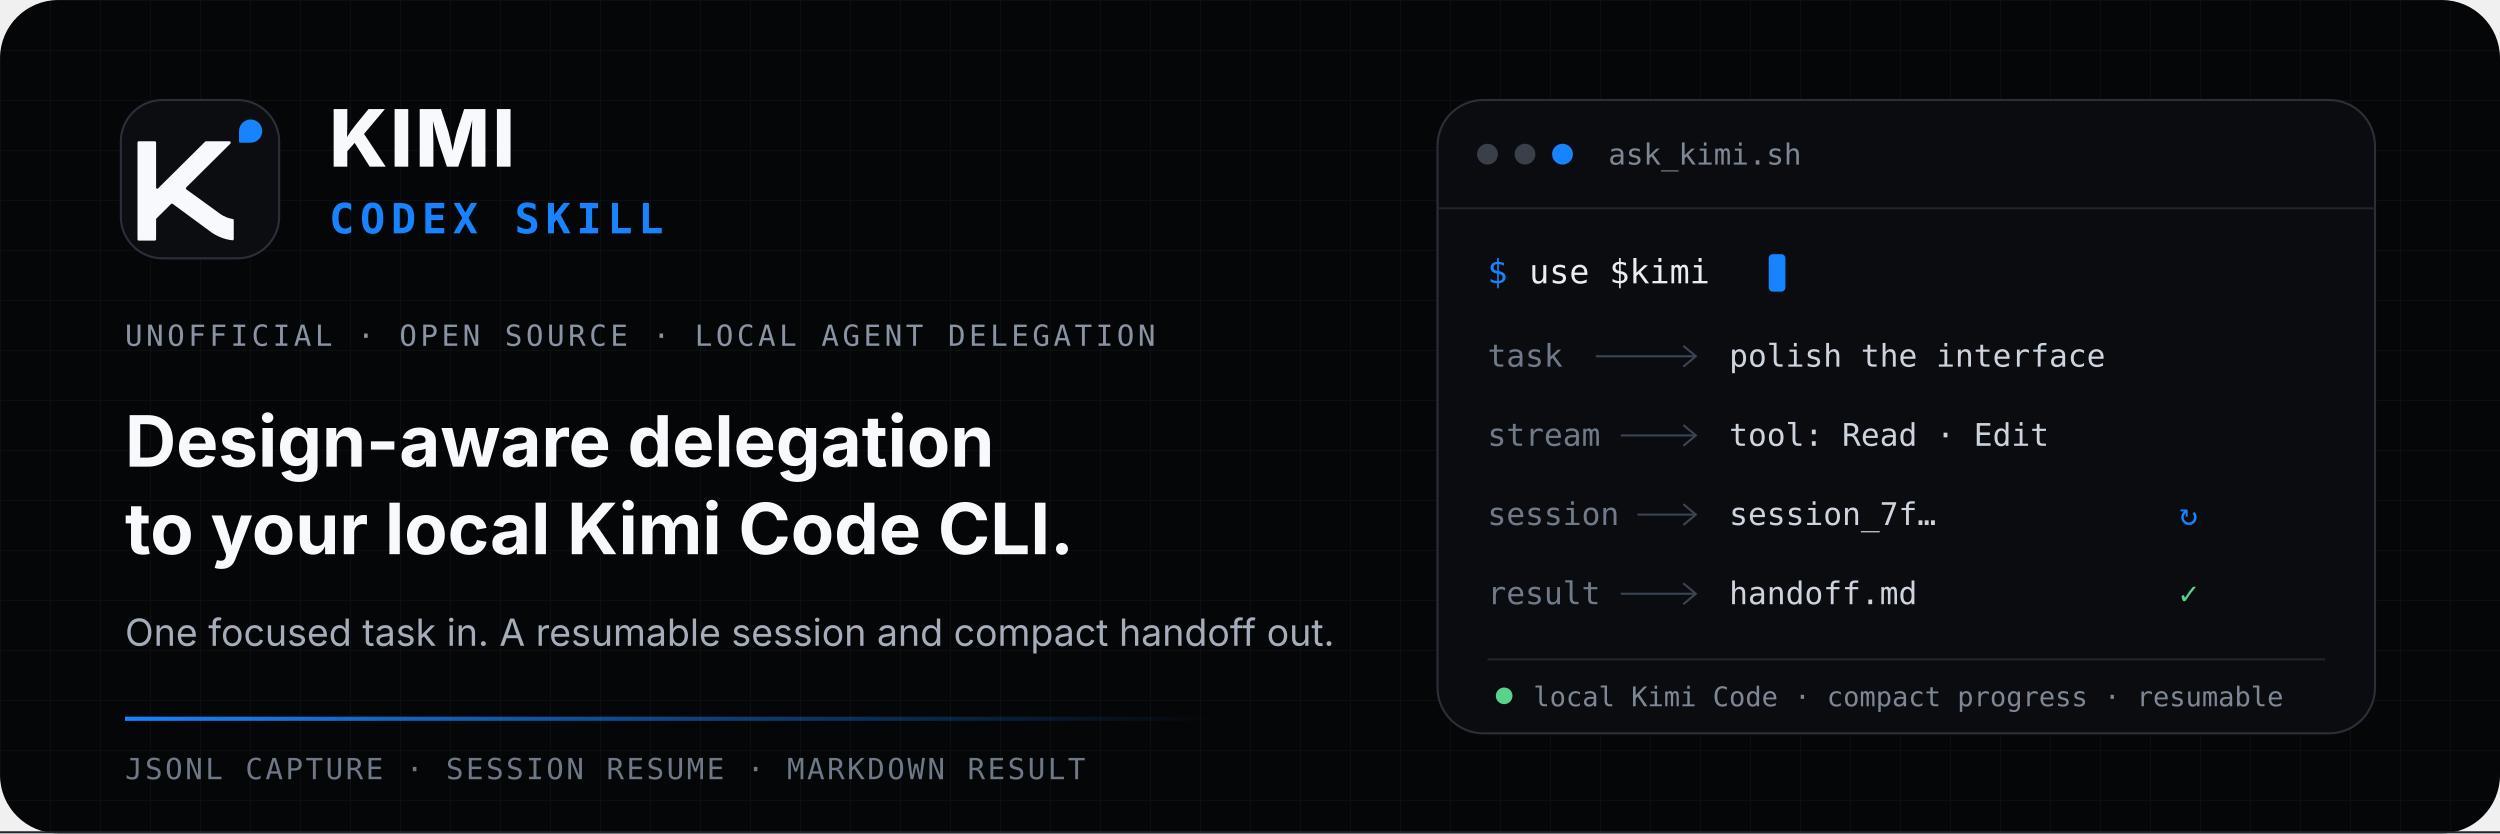
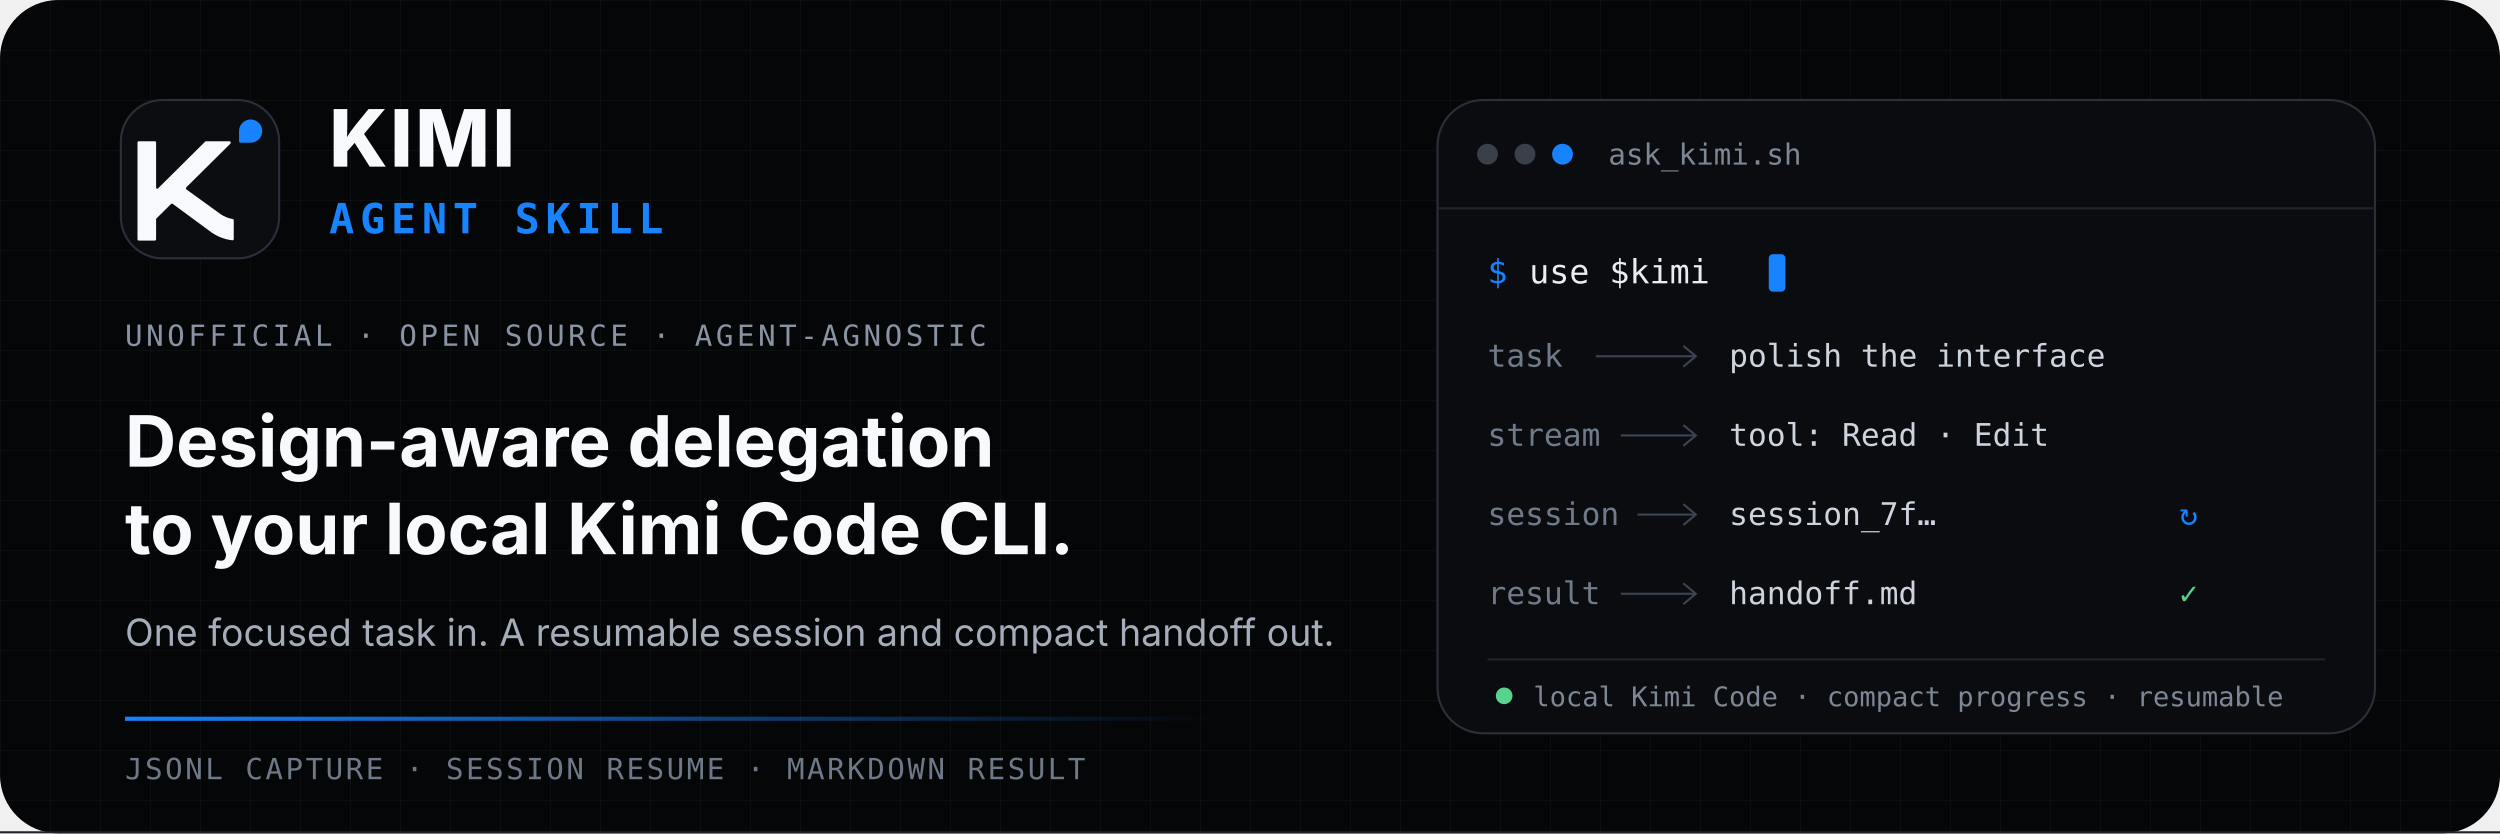
<svg xmlns="http://www.w3.org/2000/svg" width="1200" height="400" viewBox="0 0 1200 400" role="img" aria-labelledby="title desc">
  <defs>
    <linearGradient id="blue-line" x1="0" y1="0" x2="1" y2="0">
      <stop offset="0" stop-color="#1783FF" />
      <stop offset="1" stop-color="#1783FF" stop-opacity="0" />
    </linearGradient>
    <pattern id="terminal-grid" width="24" height="24" patternUnits="userSpaceOnUse">
      <path d="M24 0H0V24" fill="none" stroke="#FFFFFF" stroke-opacity="0.035" />
    </pattern>
  </defs>
  <rect width="1200" height="400" rx="28" fill="#050608" />
  <rect width="1200" height="400" rx="28" fill="url(#terminal-grid)" />
  <path d="M0 399.5H1200" stroke="#20242C" />
  <g id="identity">
    <rect x="58" y="48" width="76" height="76" rx="20" fill="#0B0D11" stroke="#2A303A" />
    <g transform="translate(66 55) scale(2.5)">
      <path d="M21.72 0.94C22.95 0.94 23.95 1.94 23.95 3.17C23.95 4.4 22.95 5.4 21.72 5.4H19.75C19.6 5.4 19.49 5.28 19.49 5.14V3.17C19.49 1.94 20.49 0.94 21.72 0.94Z" fill="#1783FF" />
      <path d="M9.39 13.95L17.82 5.59C17.98 5.43 17.89 5.12 17.68 5.12H13.14C13.14 5.12 13.04 5.14 13 5.18L3.92 14.19C3.78 14.33 3.57 14.21 3.57 13.98V5.39C3.57 5.24 3.47 5.12 3.35 5.12H0.22C0.1 5.12 0 5.24 0 5.39V23.92C0 24.07 0.1 24.19 0.22 24.19H3.35C3.47 24.19 3.57 24.07 3.57 23.92V20.14C3.57 20.06 3.6 19.98 3.65 19.93L6.47 17.14C6.54 17.07 6.63 17.06 6.71 17.11L14.24 22.65C15.47 23.48 16.85 23.99 18.25 24.14C18.37 24.15 18.48 24.03 18.48 23.87V20.31C18.48 20.17 18.4 20.06 18.29 20.05C17.47 19.92 16.66 19.6 15.94 19.11L9.42 14.39C9.28 14.3 9.27 14.07 9.39 13.95Z" fill="#F7F9FC" />
    </g>
    <text x="158" y="80" fill="#F7F9FC" font-family="-apple-system, BlinkMacSystemFont, 'Segoe UI', sans-serif" font-size="38" font-weight="760" letter-spacing="1.2">KIMI</text>
-     <text x="158" y="112" fill="#1783FF" font-family="ui-monospace, SFMono-Regular, Menlo, monospace" font-size="20" font-weight="700" letter-spacing="2.8">CODEX SKILL</text>
-     <text x="60" y="166" fill="#8993A3" font-family="ui-monospace, SFMono-Regular, Menlo, monospace" font-size="14" letter-spacing="1.7">UNOFFICIAL · OPEN SOURCE · LOCAL AGENT DELEGATION</text>
+     <text x="158" y="112" fill="#1783FF" font-family="ui-monospace, SFMono-Regular, Menlo, monospace" font-size="20" font-weight="700" letter-spacing="2.8">AGENT SKILL</text>
+     <text x="60" y="166" fill="#8993A3" font-family="ui-monospace, SFMono-Regular, Menlo, monospace" font-size="14" letter-spacing="1.7">UNOFFICIAL · OPEN SOURCE · AGENT-AGNOSTIC</text>
    <text x="60" y="224" fill="#F7F9FC" font-family="-apple-system, BlinkMacSystemFont, 'Segoe UI', sans-serif" font-size="34" font-weight="650">Design-aware delegation</text>
    <text x="60" y="266" fill="#F7F9FC" font-family="-apple-system, BlinkMacSystemFont, 'Segoe UI', sans-serif" font-size="34" font-weight="650">to your local Kimi Code CLI.</text>
    <text x="60" y="310" fill="#A5ADBA" font-family="-apple-system, BlinkMacSystemFont, 'Segoe UI', sans-serif" font-size="18">One focused task in. A resumable session and compact handoff out.</text>
    <rect x="60" y="344" width="520" height="2" fill="url(#blue-line)" />
    <text x="60" y="374" fill="#6F7887" font-family="ui-monospace, SFMono-Regular, Menlo, monospace" font-size="14" letter-spacing="1.2">JSONL CAPTURE  ·  SESSION RESUME  ·  MARKDOWN RESULT</text>
  </g>
  <g id="terminal-proof" transform="translate(690 48)">
    <rect width="450" height="304" rx="22" fill="#0A0C10" stroke="#2A303A" />
    <path d="M0 52H450" stroke="#20242C" />
    <circle cx="24" cy="26" r="5" fill="#3A404A" />
    <circle cx="42" cy="26" r="5" fill="#3A404A" />
    <circle cx="60" cy="26" r="5" fill="#1783FF" />
    <text x="82" y="31" fill="#7E8795" font-family="ui-monospace, SFMono-Regular, Menlo, monospace" font-size="14">ask_kimi.sh</text>
    <text x="24" y="88" fill="#1783FF" font-family="ui-monospace, SFMono-Regular, Menlo, monospace" font-size="16">$</text>
    <text x="44" y="88" fill="#E9EDF3" font-family="ui-monospace, SFMono-Regular, Menlo, monospace" font-size="16">use $kimi</text>
    <rect x="159" y="74" width="8" height="18" rx="2" fill="#1783FF" />
    <g font-family="ui-monospace, SFMono-Regular, Menlo, monospace" font-size="15">
      <text x="24" y="128" fill="#707A89">task</text>
      <path d="M76 123H124" stroke="#3B4553" />
      <path d="M118 118L124 123L118 128" fill="none" stroke="#3B4553" />
      <text x="140" y="128" fill="#CED4DE">polish the interface</text>
      <text x="24" y="166" fill="#707A89">stream</text>
      <path d="M88 161H124" stroke="#3B4553" />
      <path d="M118 156L124 161L118 166" fill="none" stroke="#3B4553" />
      <text x="140" y="166" fill="#CED4DE">tool: Read · Edit</text>
      <text x="24" y="204" fill="#707A89">session</text>
      <path d="M96 199H124" stroke="#3B4553" />
      <path d="M118 194L124 199L118 204" fill="none" stroke="#3B4553" />
      <text x="140" y="204" fill="#CED4DE">session_7f…</text>
      <text x="356" y="204" fill="#1783FF">↻</text>
      <text x="24" y="242" fill="#707A89">result</text>
      <path d="M88 237H124" stroke="#3B4553" />
      <path d="M118 232L124 237L118 242" fill="none" stroke="#3B4553" />
      <text x="140" y="242" fill="#CED4DE">handoff.md</text>
      <text x="356" y="242" fill="#57D38C">✓</text>
    </g>
    <rect x="24" y="268" width="402" height="1" fill="#20242C" />
    <circle cx="32" cy="286" r="4" fill="#57D38C" />
    <text x="46" y="291" fill="#7E8795" font-family="ui-monospace, SFMono-Regular, Menlo, monospace" font-size="13">local Kimi Code · compact progress · resumable</text>
  </g>
</svg>
